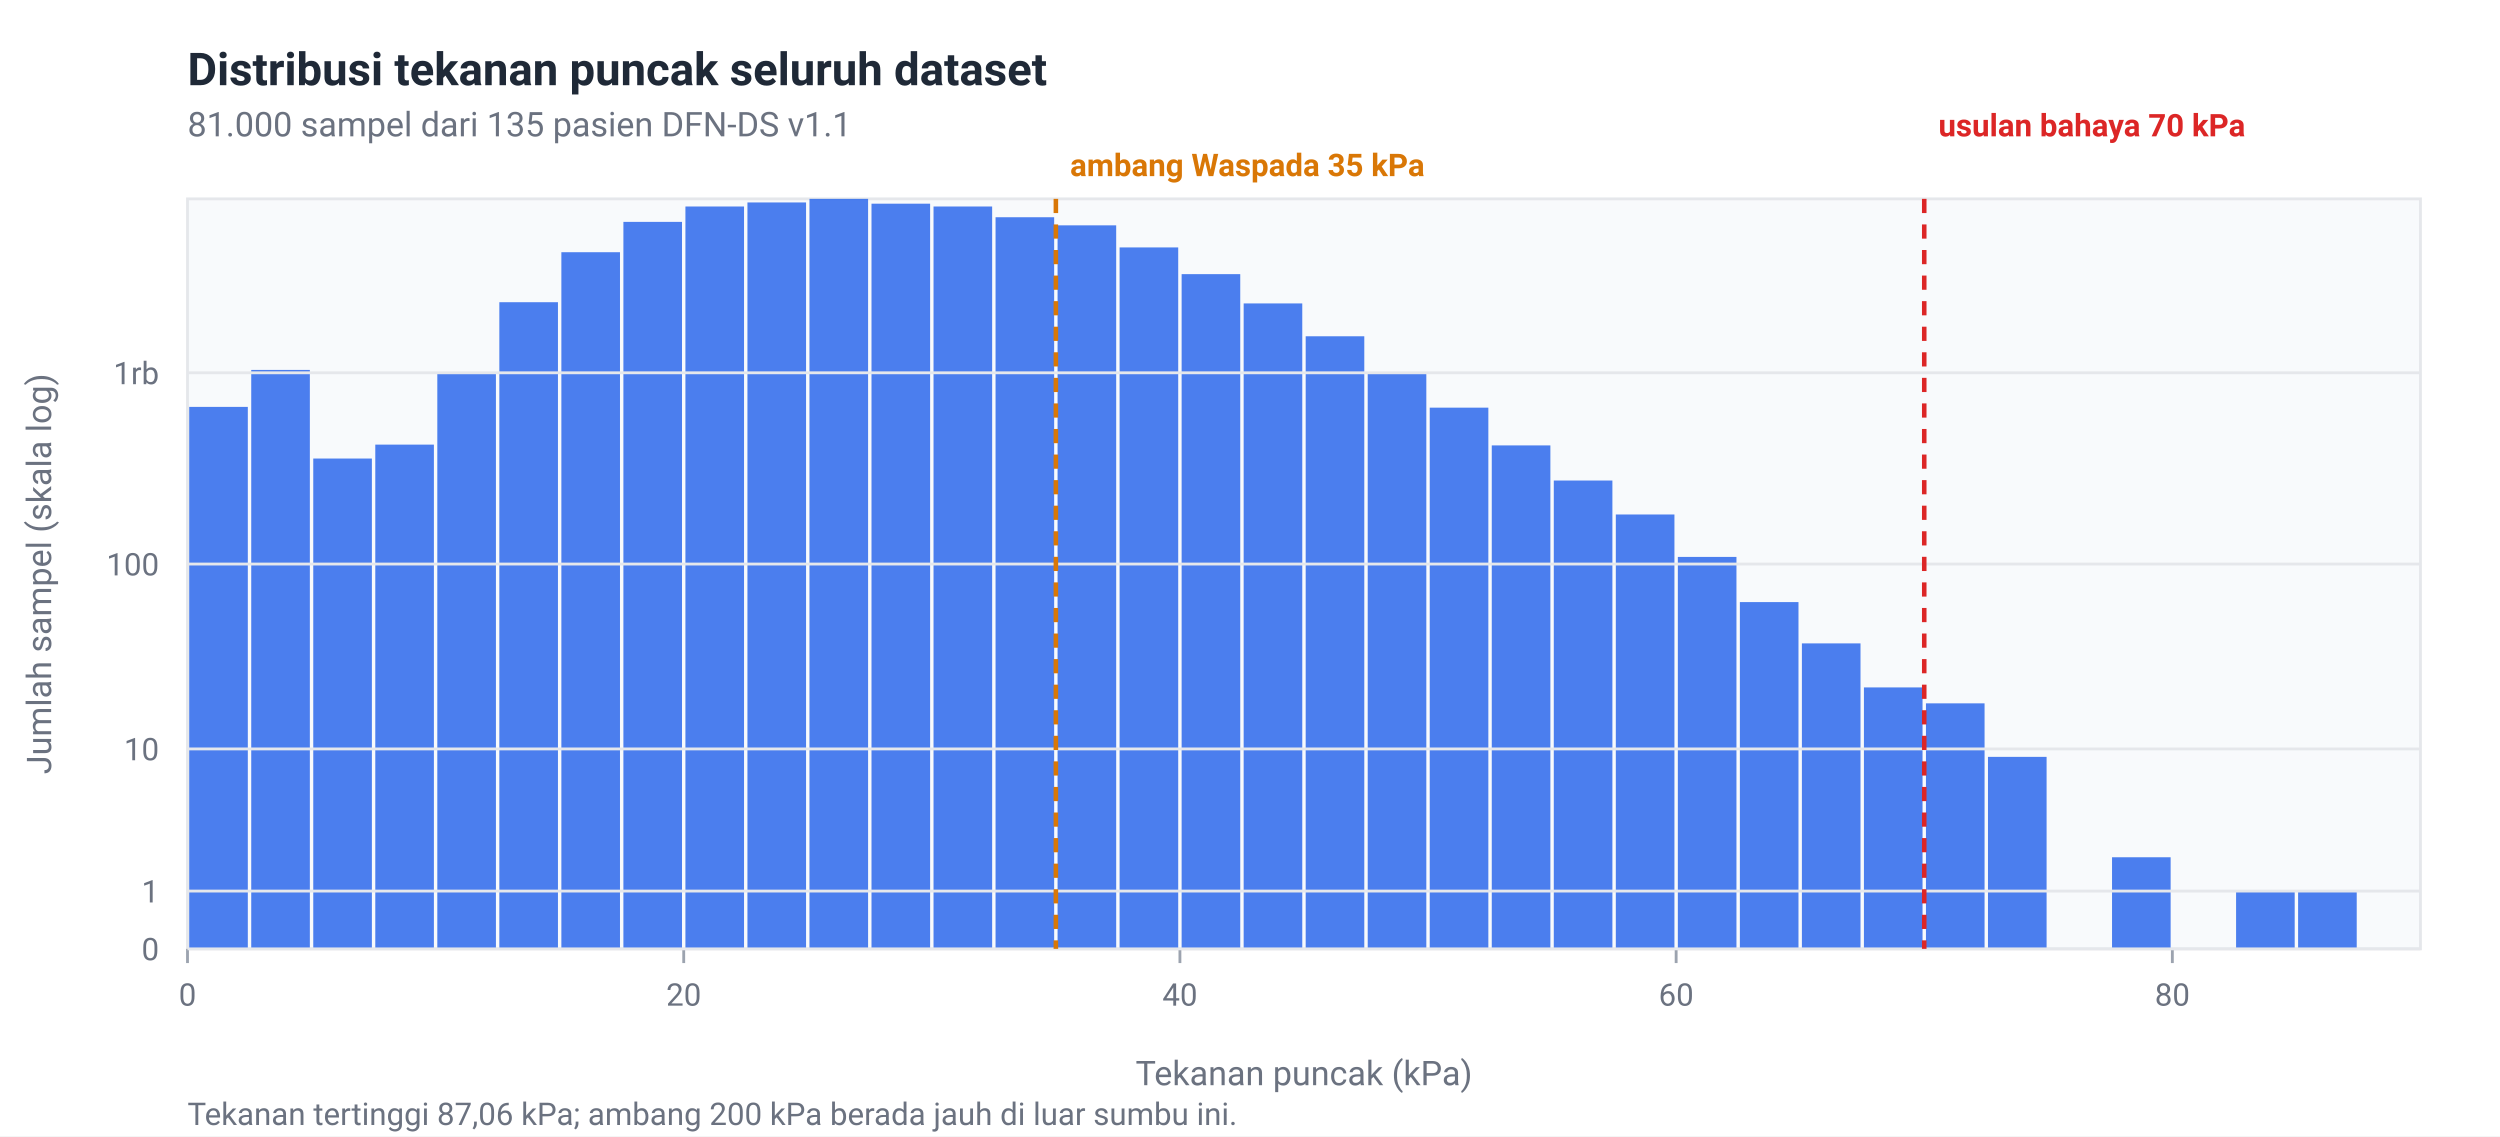
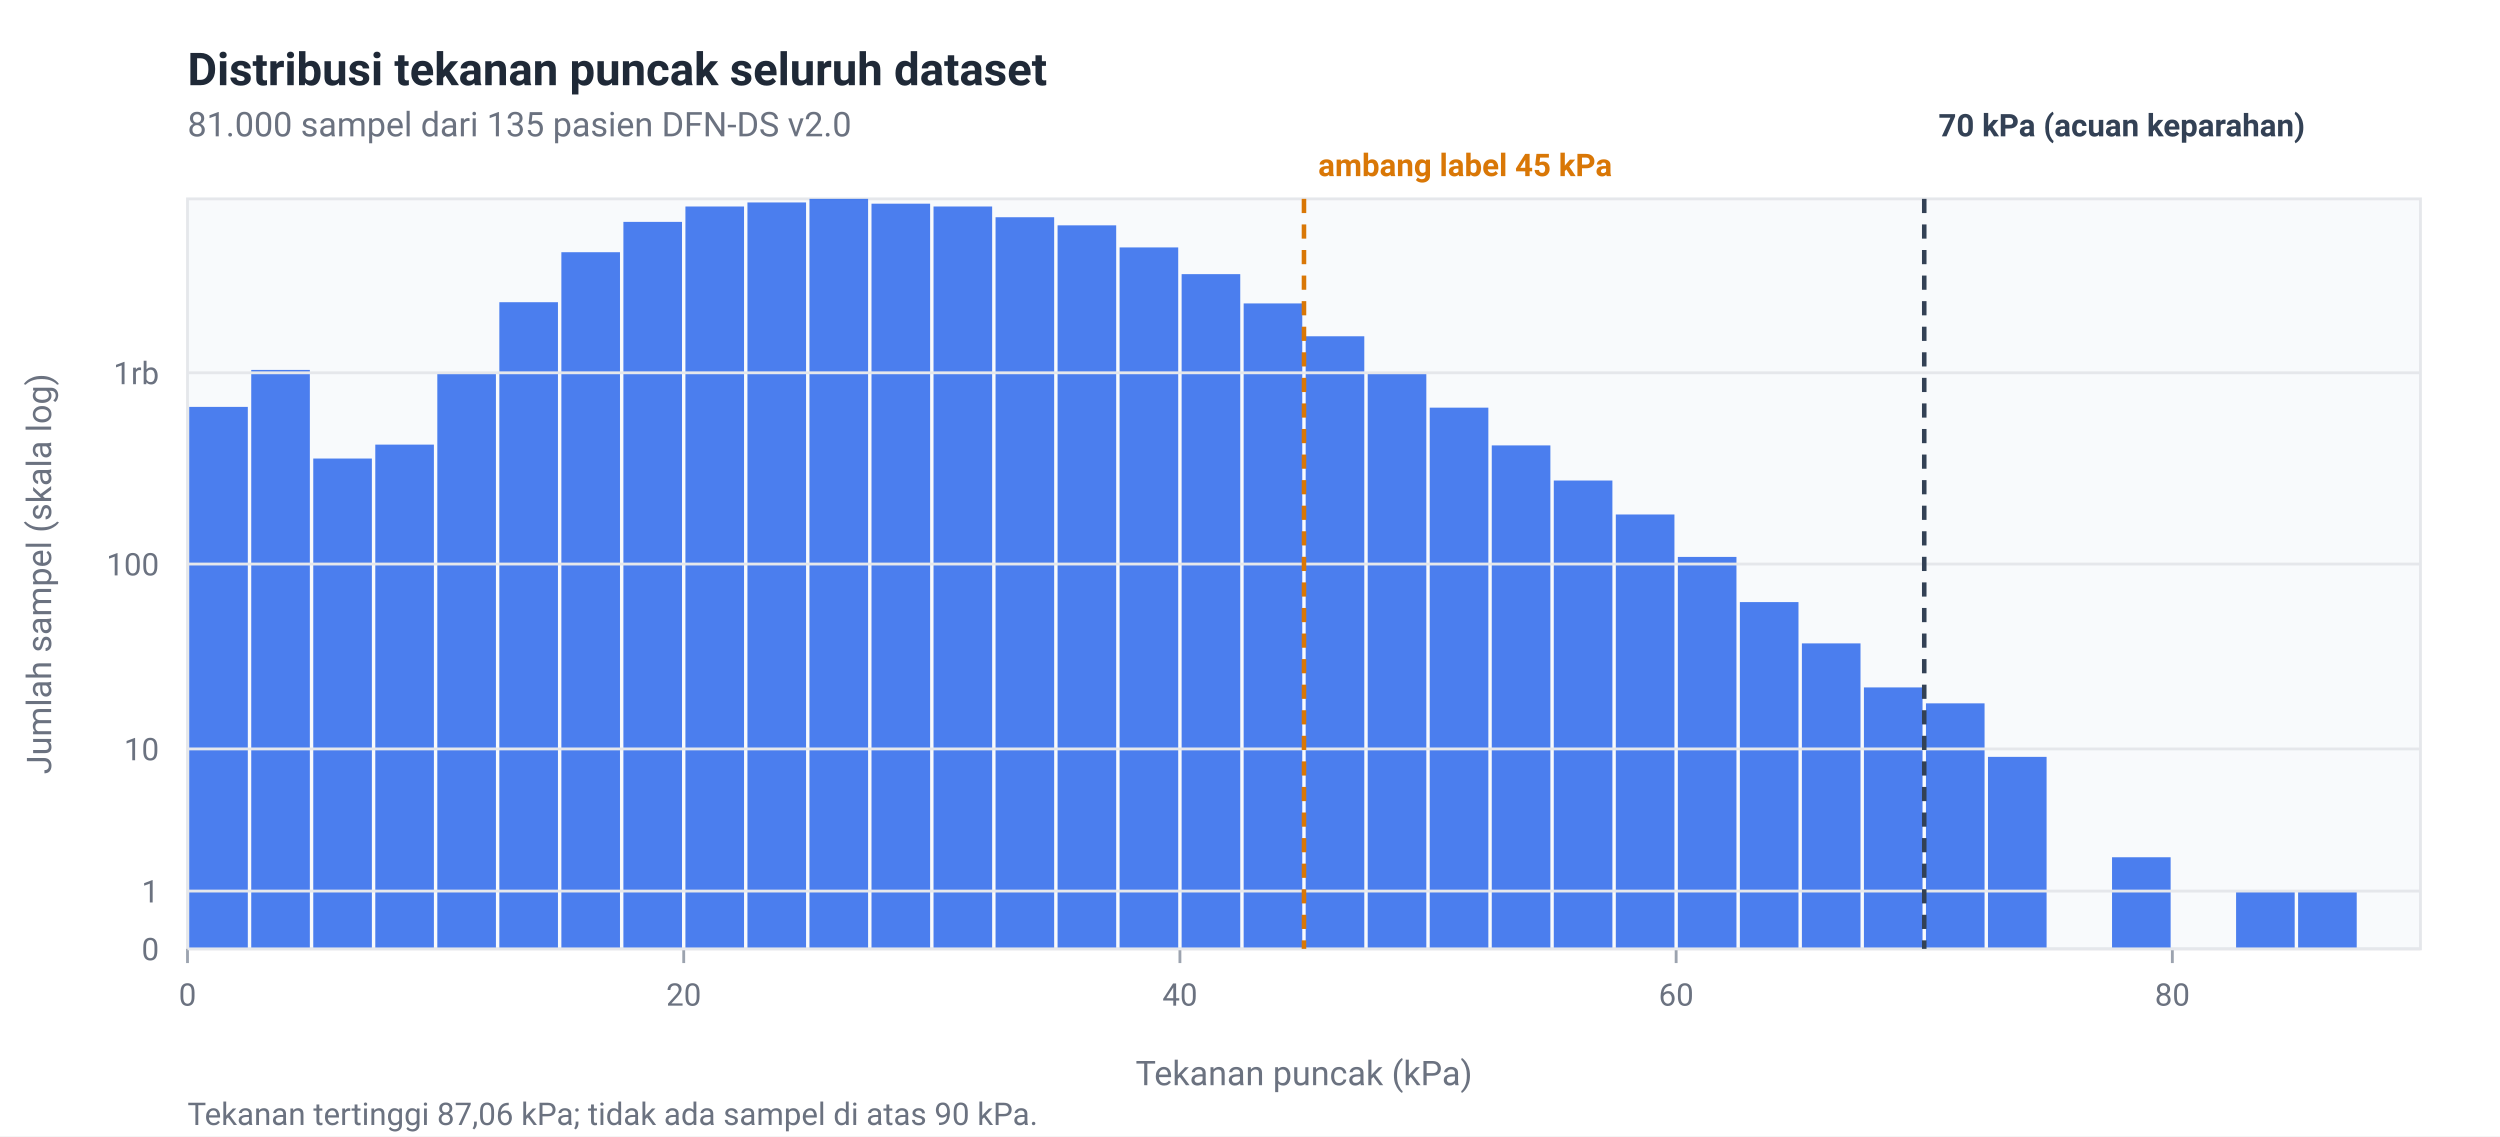
<svg xmlns="http://www.w3.org/2000/svg" viewBox="0 0 880 400" width="880" height="400" role="img" aria-label="Distribusi tekanan puncak seluruh dataset">
  <rect width="880" height="400" fill="#ffffff" />
  <text x="66" y="30" font-family="system-ui, -apple-system, 'Segoe UI', Roboto, sans-serif" font-size="16" font-weight="600" fill="#1f2937" text-anchor="start">Distribusi tekanan puncak seluruh dataset</text>
-   <text x="66" y="48" font-family="system-ui, -apple-system, 'Segoe UI', Roboto, sans-serif" font-size="12" font-weight="400" fill="#6b7280" text-anchor="start">81.000 sampel dari 135 pasien DFN-DS v1.1</text>
+   <text x="66" y="48" font-family="system-ui, -apple-system, 'Segoe UI', Roboto, sans-serif" font-size="12" font-weight="400" fill="#6b7280" text-anchor="start">81.000 sampel dari 135 pasien DFN-DS v2.0</text>
  <rect x="66" y="70" width="786" height="264" fill="#f8fafc" stroke="#e5e7eb" rx="0" opacity="1" />
  <rect x="66.6" y="143.227" width="20.633" height="190.773" fill="#2563eb" stroke="none" rx="0" opacity="0.82" />
  <rect x="88.433" y="130.214" width="20.633" height="203.786" fill="#2563eb" stroke="none" rx="0" opacity="0.82" />
  <rect x="110.267" y="161.402" width="20.633" height="172.598" fill="#2563eb" stroke="none" rx="0" opacity="0.82" />
  <rect x="132.1" y="156.505" width="20.633" height="177.495" fill="#2563eb" stroke="none" rx="0" opacity="0.82" />
  <rect x="153.933" y="131.636" width="20.633" height="202.364" fill="#2563eb" stroke="none" rx="0" opacity="0.82" />
  <rect x="175.767" y="106.375" width="20.633" height="227.625" fill="#2563eb" stroke="none" rx="0" opacity="0.82" />
  <rect x="197.6" y="88.777" width="20.633" height="245.223" fill="#2563eb" stroke="none" rx="0" opacity="0.82" />
  <rect x="219.433" y="78.101" width="20.633" height="255.899" fill="#2563eb" stroke="none" rx="0" opacity="0.82" />
  <rect x="241.267" y="72.687" width="20.633" height="261.313" fill="#2563eb" stroke="none" rx="0" opacity="0.82" />
  <rect x="263.1" y="71.261" width="20.633" height="262.739" fill="#2563eb" stroke="none" rx="0" opacity="0.82" />
  <rect x="284.933" y="70" width="20.633" height="264" fill="#2563eb" stroke="none" rx="0" opacity="0.82" />
  <rect x="306.767" y="71.698" width="20.633" height="262.302" fill="#2563eb" stroke="none" rx="0" opacity="0.82" />
  <rect x="328.6" y="72.687" width="20.633" height="261.313" fill="#2563eb" stroke="none" rx="0" opacity="0.82" />
  <rect x="350.433" y="76.468" width="20.633" height="257.532" fill="#2563eb" stroke="none" rx="0" opacity="0.82" />
  <rect x="372.267" y="79.321" width="20.633" height="254.679" fill="#2563eb" stroke="none" rx="0" opacity="0.82" />
  <rect x="394.1" y="87.094" width="20.633" height="246.906" fill="#2563eb" stroke="none" rx="0" opacity="0.82" />
  <rect x="415.933" y="96.496" width="20.633" height="237.504" fill="#2563eb" stroke="none" rx="0" opacity="0.82" />
  <rect x="437.767" y="106.806" width="20.633" height="227.194" fill="#2563eb" stroke="none" rx="0" opacity="0.82" />
  <rect x="459.6" y="118.37" width="20.633" height="215.63" fill="#2563eb" stroke="none" rx="0" opacity="0.82" />
  <rect x="481.433" y="131.164" width="20.633" height="202.836" fill="#2563eb" stroke="none" rx="0" opacity="0.82" />
  <rect x="503.267" y="143.493" width="20.633" height="190.507" fill="#2563eb" stroke="none" rx="0" opacity="0.82" />
  <rect x="525.1" y="156.784" width="20.633" height="177.216" fill="#2563eb" stroke="none" rx="0" opacity="0.82" />
  <rect x="546.933" y="169.144" width="20.633" height="164.856" fill="#2563eb" stroke="none" rx="0" opacity="0.82" />
  <rect x="568.767" y="181.098" width="20.633" height="152.902" fill="#2563eb" stroke="none" rx="0" opacity="0.82" />
  <rect x="590.6" y="196.038" width="20.633" height="137.962" fill="#2563eb" stroke="none" rx="0" opacity="0.82" />
  <rect x="612.433" y="211.934" width="20.633" height="122.066" fill="#2563eb" stroke="none" rx="0" opacity="0.82" />
  <rect x="634.267" y="226.472" width="20.633" height="107.528" fill="#2563eb" stroke="none" rx="0" opacity="0.82" />
  <rect x="656.1" y="241.971" width="20.633" height="92.029" fill="#2563eb" stroke="none" rx="0" opacity="0.82" />
  <rect x="677.933" y="247.579" width="20.633" height="86.421" fill="#2563eb" stroke="none" rx="0" opacity="0.82" />
  <rect x="699.767" y="266.417" width="20.633" height="67.583" fill="#2563eb" stroke="none" rx="0" opacity="0.82" />
  <rect x="743.433" y="301.755" width="20.633" height="32.245" fill="#2563eb" stroke="none" rx="0" opacity="0.82" />
  <rect x="787.1" y="313.656" width="20.633" height="20.344" fill="#2563eb" stroke="none" rx="0" opacity="0.82" />
  <rect x="808.933" y="313.656" width="20.633" height="20.344" fill="#2563eb" stroke="none" rx="0" opacity="0.82" />
  <line x1="66" y1="334" x2="66" y2="339" stroke="#9ca3af" stroke-width="1" />
  <text x="66" y="354" font-family="system-ui, -apple-system, 'Segoe UI', Roboto, sans-serif" font-size="11" font-weight="400" fill="#6b7280" text-anchor="middle">0</text>
  <line x1="240.667" y1="334" x2="240.667" y2="339" stroke="#9ca3af" stroke-width="1" />
  <text x="240.667" y="354" font-family="system-ui, -apple-system, 'Segoe UI', Roboto, sans-serif" font-size="11" font-weight="400" fill="#6b7280" text-anchor="middle">20</text>
  <line x1="415.333" y1="334" x2="415.333" y2="339" stroke="#9ca3af" stroke-width="1" />
  <text x="415.333" y="354" font-family="system-ui, -apple-system, 'Segoe UI', Roboto, sans-serif" font-size="11" font-weight="400" fill="#6b7280" text-anchor="middle">40</text>
  <line x1="590" y1="334" x2="590" y2="339" stroke="#9ca3af" stroke-width="1" />
  <text x="590" y="354" font-family="system-ui, -apple-system, 'Segoe UI', Roboto, sans-serif" font-size="11" font-weight="400" fill="#6b7280" text-anchor="middle">60</text>
  <line x1="764.667" y1="334" x2="764.667" y2="339" stroke="#9ca3af" stroke-width="1" />
  <text x="764.667" y="354" font-family="system-ui, -apple-system, 'Segoe UI', Roboto, sans-serif" font-size="11" font-weight="400" fill="#6b7280" text-anchor="middle">80</text>
  <text x="459" y="382" font-family="system-ui, -apple-system, 'Segoe UI', Roboto, sans-serif" font-size="12" font-weight="400" fill="#6b7280" text-anchor="middle">Tekanan puncak (kPa)</text>
  <line x1="66" y1="313.656" x2="852" y2="313.656" stroke="#e5e7eb" stroke-width="1" />
  <text x="56" y="317.656" font-family="system-ui, -apple-system, 'Segoe UI', Roboto, sans-serif" font-size="11" font-weight="400" fill="#6b7280" text-anchor="end">1</text>
  <line x1="66" y1="263.62" x2="852" y2="263.62" stroke="#e5e7eb" stroke-width="1" />
  <text x="56" y="267.62" font-family="system-ui, -apple-system, 'Segoe UI', Roboto, sans-serif" font-size="11" font-weight="400" fill="#6b7280" text-anchor="end">10</text>
  <line x1="66" y1="198.543" x2="852" y2="198.543" stroke="#e5e7eb" stroke-width="1" />
  <text x="56" y="202.543" font-family="system-ui, -apple-system, 'Segoe UI', Roboto, sans-serif" font-size="11" font-weight="400" fill="#6b7280" text-anchor="end">100</text>
  <line x1="66" y1="131.223" x2="852" y2="131.223" stroke="#e5e7eb" stroke-width="1" />
  <text x="56" y="135.223" font-family="system-ui, -apple-system, 'Segoe UI', Roboto, sans-serif" font-size="11" font-weight="400" fill="#6b7280" text-anchor="end">1rb</text>
  <line x1="66" y1="334" x2="852" y2="334" stroke="#e5e7eb" stroke-width="1" />
  <text x="56" y="338" font-family="system-ui, -apple-system, 'Segoe UI', Roboto, sans-serif" font-size="11" font-weight="400" fill="#6b7280" text-anchor="end">0</text>
  <text x="18" y="202" font-family="system-ui, -apple-system, 'Segoe UI', Roboto, sans-serif" font-size="12" font-weight="400" fill="#6b7280" text-anchor="middle" transform="rotate(-90 18 202)">Jumlah sampel (skala log)</text>
-   <line x1="371.667" y1="70" x2="371.667" y2="334" stroke="#d97706" stroke-width="1.6" stroke-dasharray="5 4" />
-   <text x="376.667" y="62" font-family="system-ui, -apple-system, 'Segoe UI', Roboto, sans-serif" font-size="11" font-weight="600" fill="#d97706" text-anchor="start">ambang Waspada 35 kPa</text>
-   <line x1="677.333" y1="70" x2="677.333" y2="334" stroke="#dc2626" stroke-width="1.6" stroke-dasharray="5 4" />
-   <text x="682.333" y="48" font-family="system-ui, -apple-system, 'Segoe UI', Roboto, sans-serif" font-size="11" font-weight="600" fill="#dc2626" text-anchor="start">usulan bahaya 70 kPa</text>
-   <text x="66" y="396" font-family="system-ui, -apple-system, 'Segoe UI', Roboto, sans-serif" font-size="11" font-weight="400" fill="#6b7280" text-anchor="start">Tekanan tertinggi 87,06 kPa; ambang 200 kPa berada jauh di luar sumbu ini.</text>
+   <line x1="459" y1="70" x2="459" y2="334" stroke="#d97706" stroke-width="1.6" stroke-dasharray="5 4" />
+   <text x="464" y="62" font-family="system-ui, -apple-system, 'Segoe UI', Roboto, sans-serif" font-size="11" font-weight="600" fill="#d97706" text-anchor="start">ambang label 45 kPa</text>
+   <line x1="677.333" y1="70" x2="677.333" y2="334" stroke="#334155" stroke-width="1.6" stroke-dasharray="5 4" />
+   <text x="682.333" y="48" font-family="system-ui, -apple-system, 'Segoe UI', Roboto, sans-serif" font-size="11" font-weight="600" fill="#334155" text-anchor="start">70 kPa (acuan keparahan)</text>
+   <text x="66" y="396" font-family="system-ui, -apple-system, 'Segoe UI', Roboto, sans-serif" font-size="11" font-weight="400" fill="#6b7280" text-anchor="start">Tekanan tertinggi 87,06 kPa; tidak ada sampel di atas 90 kPa.</text>
</svg>
